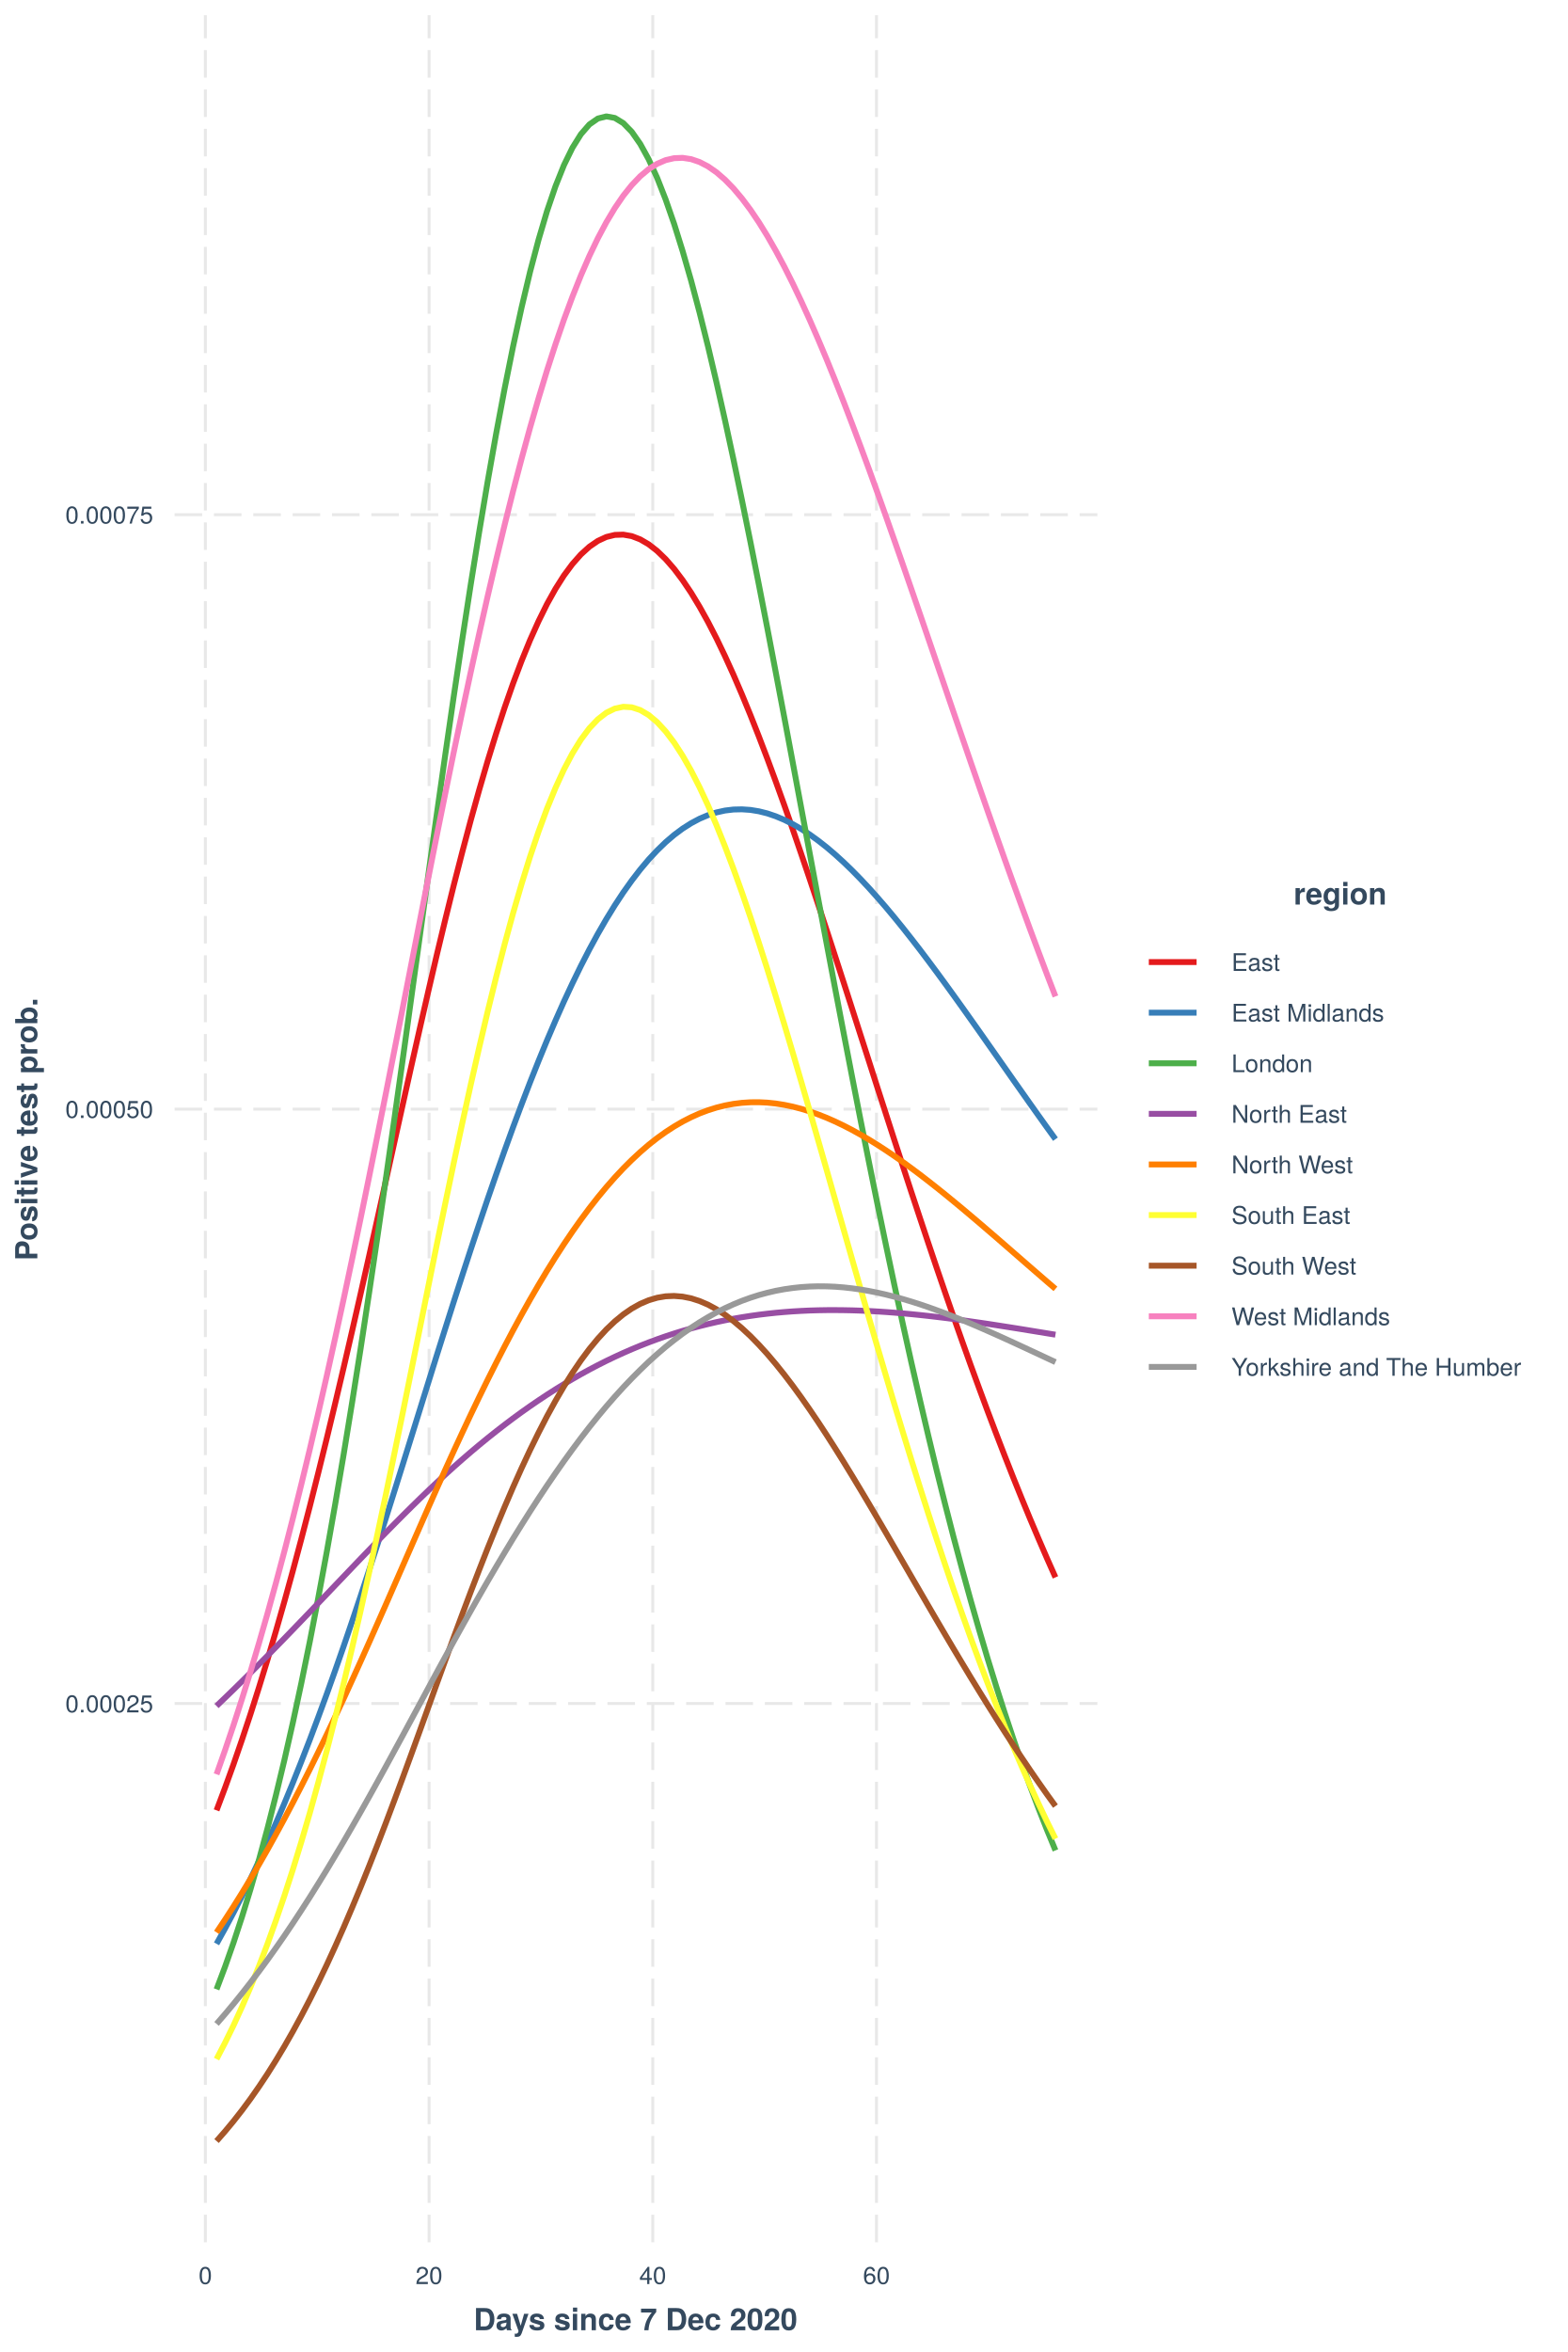
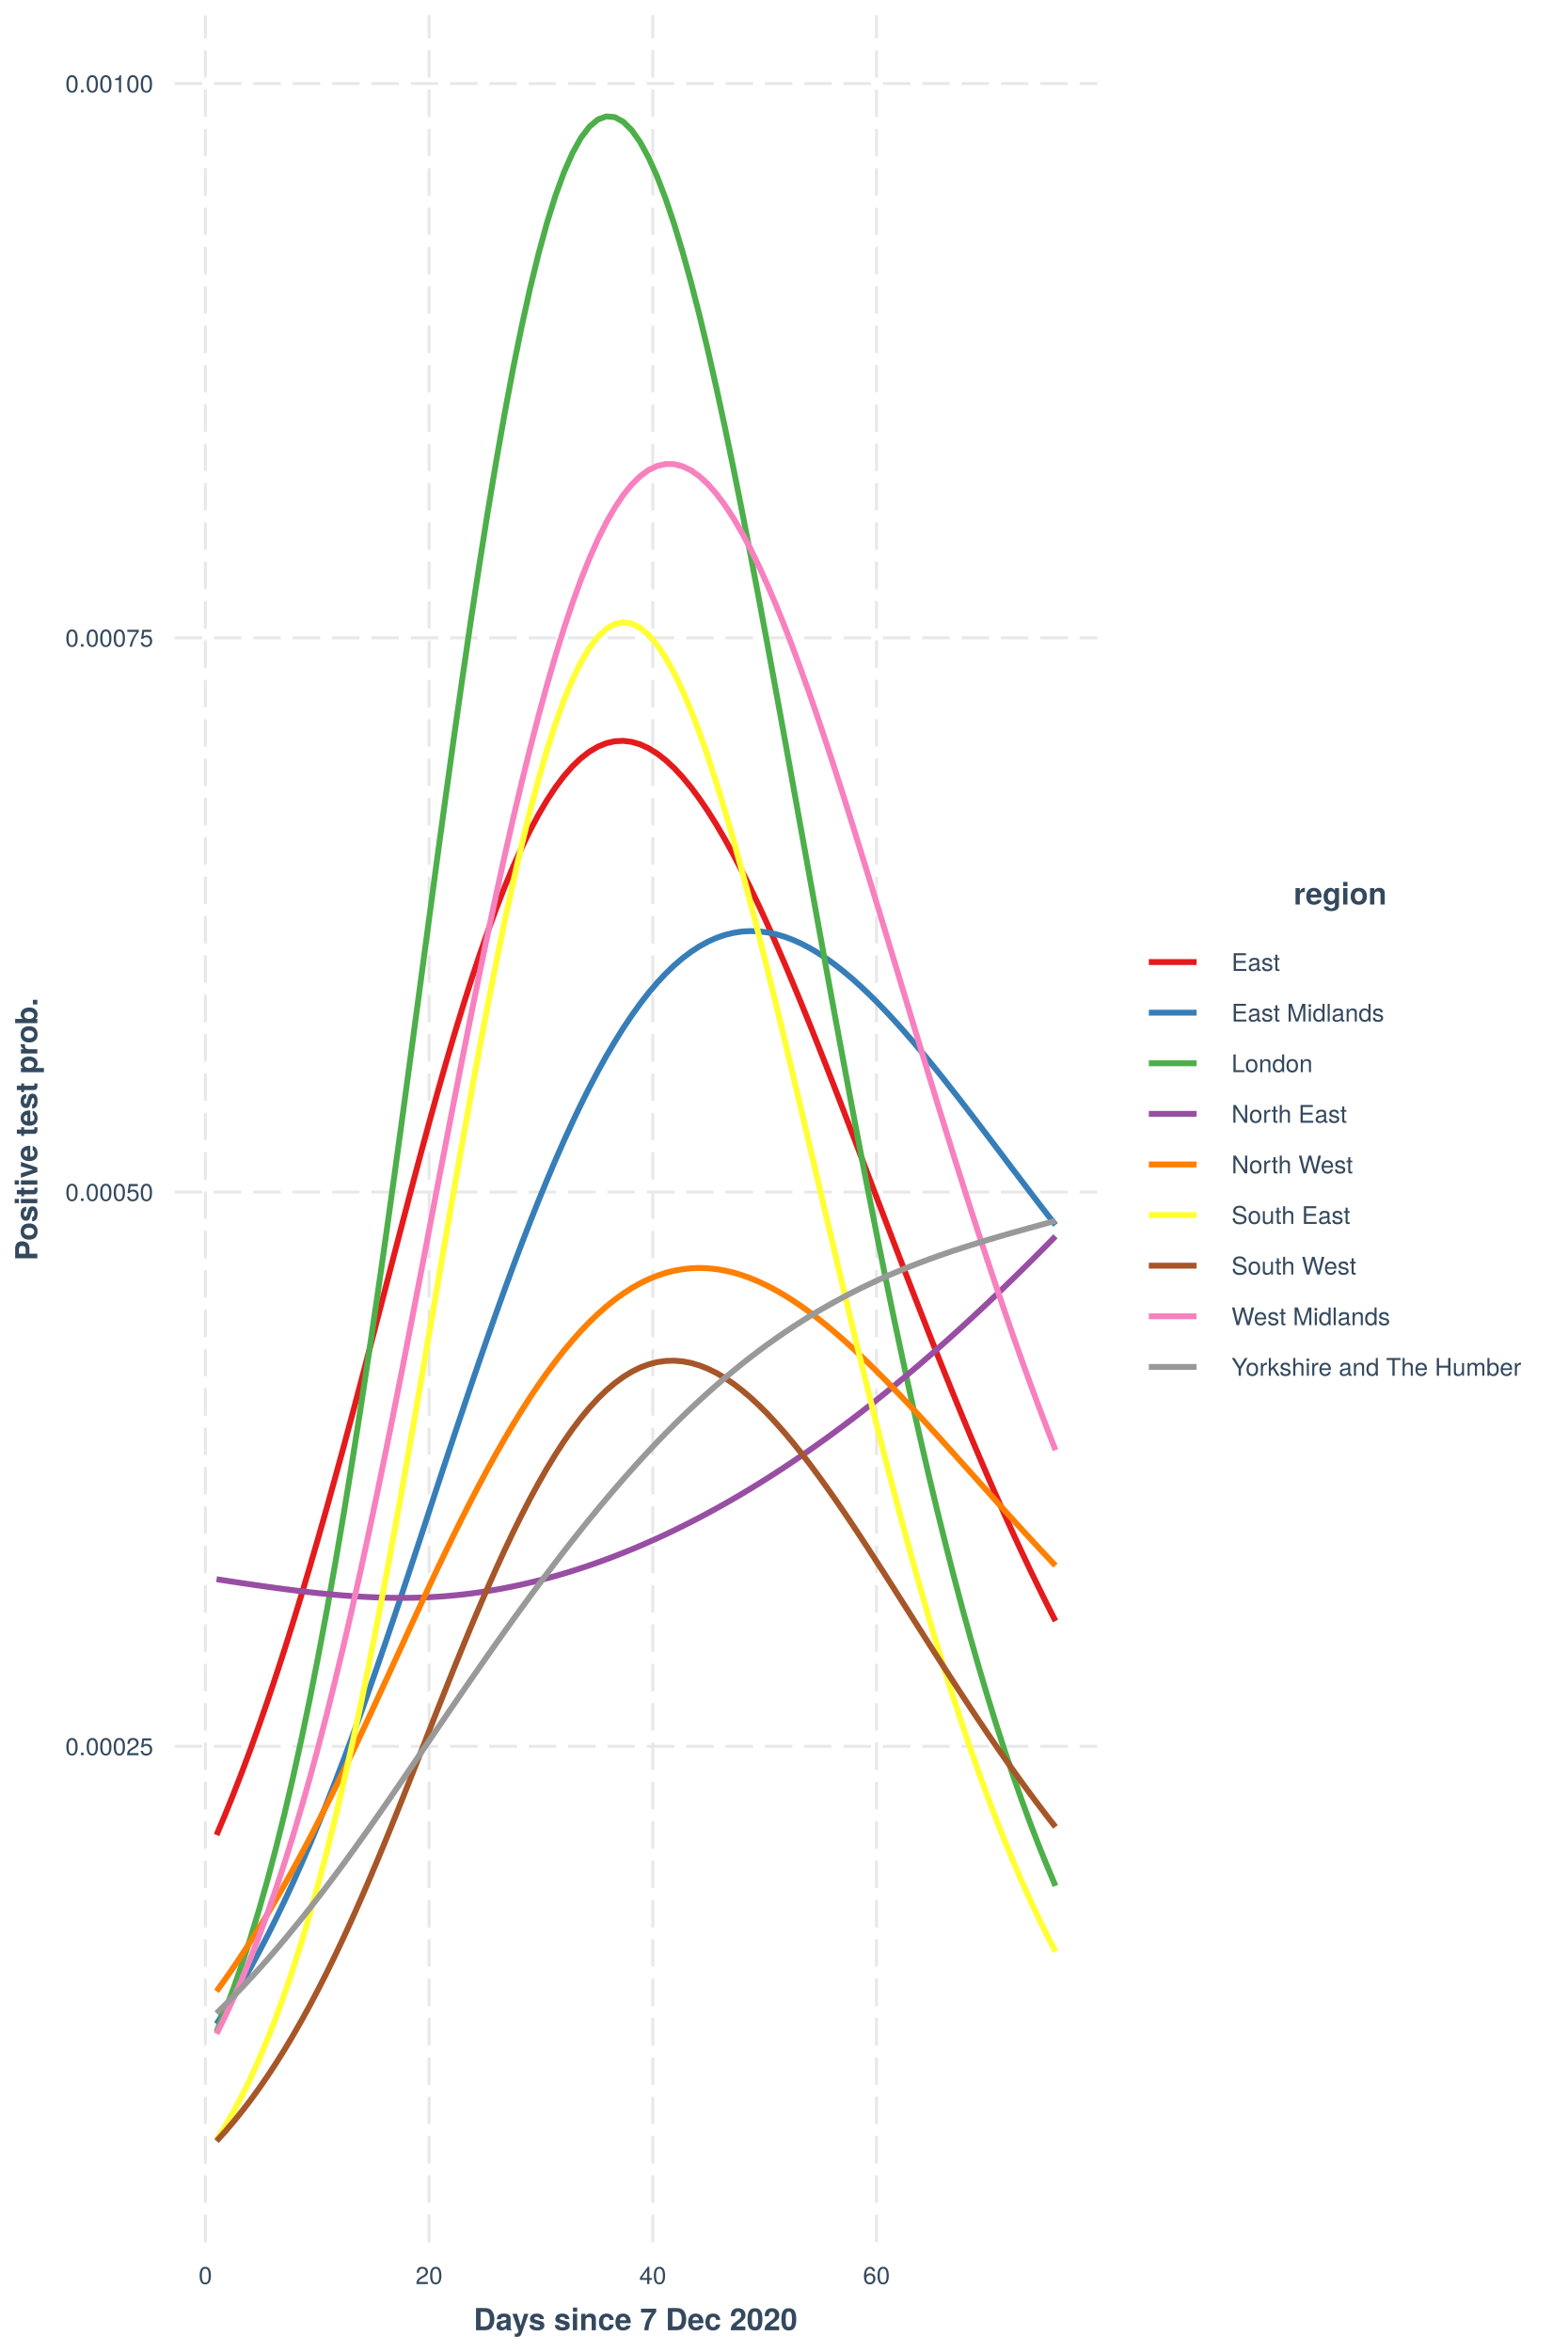
<svg xmlns="http://www.w3.org/2000/svg" viewBox="0 0 566.93 850.39">
  <defs>
    <style type="text/css">
    line, polyline, polygon, path, rect, circle {
      fill: none;
      stroke: #000000;
      stroke-linecap: round;
      stroke-linejoin: round;
      stroke-miterlimit: 10.00;
    }
  </style>
  </defs>
  <rect width="100%" height="100%" style="stroke: none; fill: #FFFFFF;" />
  <rect x="0.00" y="0.00" width="566.93" height="850.39" style="stroke-width: 1.07; stroke: #FFFFFF; fill: #FFFFFF;" />
  <defs>
    <clipPath id="cpNjMuMTR8Mzk2Ljg1fDgxMC43Mnw1LjQ4">
      <rect x="63.14" y="5.48" width="333.71" height="805.24" />
    </clipPath>
  </defs>
  <rect x="63.14" y="5.48" width="333.71" height="805.24" style="stroke-width: 0.00; stroke: #FFFFFF; fill: #FFFFFF;" clip-path="url(#cpNjMuMTR8Mzk2Ljg1fDgxMC43Mnw1LjQ4)" />
-   <polyline points="63.14,615.92 396.85,615.92 " style="stroke-width: 1.07; stroke: #E8E8E8; stroke-dasharray: 9.96,4.27; stroke-linecap: butt;" clip-path="url(#cpNjMuMTR8Mzk2Ljg1fDgxMC43Mnw1LjQ4)" />
-   <polyline points="63.14,401.01 396.85,401.01 " style="stroke-width: 1.07; stroke: #E8E8E8; stroke-dasharray: 9.96,4.27; stroke-linecap: butt;" clip-path="url(#cpNjMuMTR8Mzk2Ljg1fDgxMC43Mnw1LjQ4)" />
-   <polyline points="63.14,186.09 396.85,186.09 " style="stroke-width: 1.07; stroke: #E8E8E8; stroke-dasharray: 9.96,4.27; stroke-linecap: butt;" clip-path="url(#cpNjMuMTR8Mzk2Ljg1fDgxMC43Mnw1LjQ4)" />
+   <polyline points="63.14,631.41 396.85,631.41 " style="stroke-width: 1.07; stroke: #E8E8E8; stroke-dasharray: 9.96,4.27; stroke-linecap: butt;" clip-path="url(#cpNjMuMTR8Mzk2Ljg1fDgxMC43Mnw1LjQ4)" />
+   <polyline points="63.14,431.01 396.85,431.01 " style="stroke-width: 1.07; stroke: #E8E8E8; stroke-dasharray: 9.96,4.27; stroke-linecap: butt;" clip-path="url(#cpNjMuMTR8Mzk2Ljg1fDgxMC43Mnw1LjQ4)" />
+   <polyline points="63.14,230.61 396.85,230.61 " style="stroke-width: 1.07; stroke: #E8E8E8; stroke-dasharray: 9.96,4.27; stroke-linecap: butt;" clip-path="url(#cpNjMuMTR8Mzk2Ljg1fDgxMC43Mnw1LjQ4)" />
+   <polyline points="63.14,30.21 396.85,30.21 " style="stroke-width: 1.07; stroke: #E8E8E8; stroke-dasharray: 9.96,4.27; stroke-linecap: butt;" clip-path="url(#cpNjMuMTR8Mzk2Ljg1fDgxMC43Mnw1LjQ4)" />
  <polyline points="74.27,810.72 74.27,5.48 " style="stroke-width: 1.07; stroke: #E8E8E8; stroke-dasharray: 9.96,4.27; stroke-linecap: butt;" clip-path="url(#cpNjMuMTR8Mzk2Ljg1fDgxMC43Mnw1LjQ4)" />
  <polyline points="155.17,810.72 155.17,5.48 " style="stroke-width: 1.07; stroke: #E8E8E8; stroke-dasharray: 9.96,4.27; stroke-linecap: butt;" clip-path="url(#cpNjMuMTR8Mzk2Ljg1fDgxMC43Mnw1LjQ4)" />
  <polyline points="236.07,810.72 236.07,5.48 " style="stroke-width: 1.07; stroke: #E8E8E8; stroke-dasharray: 9.96,4.27; stroke-linecap: butt;" clip-path="url(#cpNjMuMTR8Mzk2Ljg1fDgxMC43Mnw1LjQ4)" />
  <polyline points="316.97,810.72 316.97,5.48 " style="stroke-width: 1.07; stroke: #E8E8E8; stroke-dasharray: 9.96,4.27; stroke-linecap: butt;" clip-path="url(#cpNjMuMTR8Mzk2Ljg1fDgxMC43Mnw1LjQ4)" />
-   <polyline points="78.31,654.55 81.37,646.42 84.44,637.92 87.50,629.05 90.57,619.80 93.63,610.18 96.70,600.19 99.76,589.82 102.83,579.08 105.89,567.98 108.95,556.52 112.02,544.72 115.08,532.59 118.15,520.15 121.21,507.42 124.28,494.43 127.34,481.20 130.41,467.77 133.47,454.18 136.53,440.45 139.60,426.65 142.66,412.81 145.73,399.00 148.79,385.26 151.86,371.67 154.92,358.28 157.98,345.16 161.05,332.38 164.11,319.99 167.18,308.04 170.24,296.55 173.31,285.55 176.37,275.07 179.44,265.15 182.50,255.80 185.56,247.05 188.63,238.92 191.69,231.42 194.76,224.58 197.82,218.39 200.89,212.88 203.95,208.05 207.02,203.91 210.08,200.45 213.14,197.67 216.21,195.57 219.27,194.15 222.34,193.40 225.40,193.30 228.47,193.84 231.53,195.02 234.59,196.81 237.66,199.20 240.72,202.16 243.79,205.68 246.85,209.74 249.92,214.30 252.98,219.36 256.05,224.88 259.11,230.83 262.17,237.20 265.24,243.96 268.30,251.07 271.37,258.52 274.43,266.28 277.50,274.32 280.56,282.61 283.63,291.13 286.69,299.86 289.75,308.77 292.82,317.83 295.88,327.02 298.95,336.33 302.01,345.72 305.08,355.18 308.14,364.69 311.20,374.23 314.27,383.77 317.33,393.31 320.40,402.82 323.46,412.29 326.53,421.70 329.59,431.05 332.66,440.31 335.72,449.48 338.78,458.55 341.85,467.50 344.91,476.32 347.98,485.02 351.04,493.58 354.11,501.98 357.17,510.24 360.24,518.34 363.30,526.28 366.36,534.05 369.43,541.65 372.49,549.08 375.56,556.33 378.62,563.41 381.69,570.31 " style="stroke-width: 2.13; stroke: #E41A1C; stroke-linecap: butt;" clip-path="url(#cpNjMuMTR8Mzk2Ljg1fDgxMC43Mnw1LjQ4)" />
-   <polyline points="78.31,702.81 81.37,697.30 84.44,691.55 87.50,685.57 90.57,679.35 93.63,672.89 96.70,666.18 99.76,659.24 102.83,652.05 105.89,644.62 108.95,636.95 112.02,629.04 115.08,620.90 118.15,612.54 121.21,603.97 124.28,595.19 127.34,586.22 130.41,577.07 133.47,567.76 136.53,558.30 139.60,548.71 142.66,539.03 145.73,529.26 148.79,519.44 151.86,509.59 154.92,499.76 157.98,489.96 161.05,480.24 164.11,470.61 167.18,461.11 170.24,451.74 173.31,442.52 176.37,433.47 179.44,424.61 182.50,415.94 185.56,407.50 188.63,399.28 191.69,391.31 194.76,383.59 197.82,376.14 200.89,368.97 203.95,362.08 207.02,355.50 210.08,349.22 213.14,343.26 216.21,337.62 219.27,332.31 222.34,327.32 225.40,322.67 228.47,318.36 231.53,314.38 234.59,310.75 237.66,307.46 240.72,304.50 243.79,301.88 246.85,299.60 249.92,297.65 252.98,296.02 256.05,294.72 259.11,293.74 262.17,293.06 265.24,292.69 268.30,292.62 271.37,292.83 274.43,293.33 277.50,294.10 280.56,295.14 283.63,296.43 286.69,297.96 289.75,299.73 292.82,301.72 295.88,303.93 298.95,306.34 302.01,308.95 305.08,311.74 308.14,314.70 311.20,317.82 314.27,321.10 317.33,324.52 320.40,328.06 323.46,331.73 326.53,335.51 329.59,339.39 332.66,343.36 335.72,347.41 338.78,351.52 341.85,355.71 344.91,359.94 347.98,364.22 351.04,368.53 354.11,372.87 357.17,377.23 360.24,381.60 363.30,385.97 366.36,390.34 369.43,394.69 372.49,399.03 375.56,403.35 378.62,407.63 381.69,411.88 " style="stroke-width: 2.13; stroke: #377EB8; stroke-linecap: butt;" clip-path="url(#cpNjMuMTR8Mzk2Ljg1fDgxMC43Mnw1LjQ4)" />
-   <polyline points="78.31,719.26 81.37,711.13 84.44,702.41 87.50,693.09 90.57,683.13 93.63,672.51 96.70,661.20 99.76,649.17 102.83,636.42 105.89,622.91 108.95,608.65 112.02,593.61 115.08,577.81 118.15,561.23 121.21,543.90 124.28,525.83 127.34,507.06 130.41,487.61 133.47,467.54 136.53,446.91 139.60,425.78 142.66,404.25 145.73,382.40 148.79,360.35 151.86,338.22 154.92,316.13 157.98,294.24 161.05,272.70 164.11,251.63 167.18,231.13 170.24,211.30 173.31,192.23 176.37,174.00 179.44,156.71 182.50,140.42 185.56,125.21 188.63,111.14 191.69,98.27 194.76,86.66 197.82,76.33 200.89,67.33 203.95,59.69 207.02,53.41 210.08,48.52 213.14,45.00 216.21,42.86 219.27,42.08 222.34,42.64 225.40,44.51 228.47,47.66 231.53,52.04 234.59,57.61 237.66,64.33 240.72,72.13 243.79,80.96 246.85,90.75 249.92,101.44 252.98,112.97 256.05,125.27 259.11,138.27 262.17,151.90 265.24,166.09 268.30,180.78 271.37,195.90 274.43,211.38 277.50,227.17 280.56,243.19 283.63,259.39 286.69,275.71 289.75,292.11 292.82,308.52 295.88,324.91 298.95,341.22 302.01,357.41 305.08,373.45 308.14,389.30 311.20,404.93 314.27,420.31 317.33,435.42 320.40,450.22 323.46,464.71 326.53,478.86 329.59,492.66 332.66,506.09 335.72,519.15 338.78,531.83 341.85,544.12 344.91,556.03 347.98,567.54 351.04,578.65 354.11,589.38 357.17,599.71 360.24,609.66 363.30,619.23 366.36,628.43 369.43,637.25 372.49,645.72 375.56,653.83 378.62,661.60 381.69,669.03 " style="stroke-width: 2.13; stroke: #4DAF4A; stroke-linecap: butt;" clip-path="url(#cpNjMuMTR8Mzk2Ljg1fDgxMC43Mnw1LjQ4)" />
-   <polyline points="78.31,616.81 81.37,613.87 84.44,610.90 87.50,607.89 90.57,604.85 93.63,601.78 96.70,598.68 99.76,595.55 102.83,592.40 105.89,589.23 108.95,586.05 112.02,582.85 115.08,579.64 118.15,576.42 121.21,573.20 124.28,569.99 127.34,566.78 130.41,563.57 133.47,560.39 136.53,557.22 139.60,554.07 142.66,550.96 145.73,547.87 148.79,544.83 151.86,541.83 154.92,538.88 157.98,535.98 161.05,533.14 164.11,530.37 167.18,527.66 170.24,525.02 173.31,522.44 176.37,519.93 179.44,517.49 182.50,515.12 185.56,512.81 188.63,510.57 191.69,508.41 194.76,506.31 197.82,504.28 200.89,502.32 203.95,500.43 207.02,498.62 210.08,496.87 213.14,495.19 216.21,493.58 219.27,492.04 222.34,490.57 225.40,489.17 228.47,487.83 231.53,486.56 234.59,485.36 237.66,484.22 240.72,483.15 243.79,482.14 246.85,481.19 249.92,480.31 252.98,479.49 256.05,478.73 259.11,478.02 262.17,477.38 265.24,476.79 268.30,476.26 271.37,475.78 274.43,475.35 277.50,474.98 280.56,474.65 283.63,474.38 286.69,474.15 289.75,473.97 292.82,473.83 295.88,473.74 298.95,473.69 302.01,473.68 305.08,473.71 308.14,473.77 311.20,473.87 314.27,474.01 317.33,474.18 320.40,474.38 323.46,474.61 326.53,474.87 329.59,475.15 332.66,475.46 335.72,475.79 338.78,476.15 341.85,476.52 344.91,476.92 347.98,477.33 351.04,477.76 354.11,478.20 357.17,478.65 360.24,479.12 363.30,479.60 366.36,480.08 369.43,480.57 372.49,481.07 375.56,481.57 378.62,482.07 381.69,482.57 " style="stroke-width: 2.13; stroke: #984EA3; stroke-linecap: butt;" clip-path="url(#cpNjMuMTR8Mzk2Ljg1fDgxMC43Mnw1LjQ4)" />
-   <polyline points="78.31,698.67 81.37,694.08 84.44,689.33 87.50,684.43 90.57,679.37 93.63,674.16 96.70,668.80 99.76,663.28 102.83,657.62 105.89,651.81 108.95,645.85 112.02,639.76 115.08,633.54 118.15,627.19 121.21,620.72 124.28,614.15 127.34,607.47 130.41,600.71 133.47,593.87 136.53,586.96 139.60,580.01 142.66,573.01 145.73,566.00 148.79,558.99 151.86,552.00 154.92,545.04 157.98,538.14 161.05,531.32 164.11,524.60 167.18,517.98 170.24,511.47 173.31,505.09 176.37,498.84 179.44,492.73 182.50,486.77 185.56,480.96 188.63,475.32 191.69,469.85 194.76,464.56 197.82,459.45 200.89,454.53 203.95,449.81 207.02,445.28 210.08,440.95 213.14,436.83 216.21,432.91 219.27,429.21 222.34,425.72 225.40,422.44 228.47,419.38 231.53,416.54 234.59,413.90 237.66,411.49 240.72,409.29 243.79,407.30 246.85,405.52 249.92,403.95 252.98,402.58 256.05,401.42 259.11,400.46 262.17,399.70 265.24,399.12 268.30,398.74 271.37,398.54 274.43,398.52 277.50,398.67 280.56,398.99 283.63,399.48 286.69,400.12 289.75,400.91 292.82,401.85 295.88,402.94 298.95,404.15 302.01,405.50 305.08,406.97 308.14,408.55 311.20,410.25 314.27,412.04 317.33,413.94 320.40,415.93 323.46,418.00 326.53,420.15 329.59,422.38 332.66,424.67 335.72,427.03 338.78,429.44 341.85,431.90 344.91,434.41 347.98,436.95 351.04,439.53 354.11,442.13 357.17,444.76 360.24,447.40 363.30,450.06 366.36,452.72 369.43,455.39 372.49,458.06 375.56,460.72 378.62,463.37 381.69,466.00 " style="stroke-width: 2.13; stroke: #FF7F00; stroke-linecap: butt;" clip-path="url(#cpNjMuMTR8Mzk2Ljg1fDgxMC43Mnw1LjQ4)" />
-   <polyline points="78.31,744.48 81.37,738.60 84.44,732.32 87.50,725.63 90.57,718.51 93.63,710.95 96.70,702.93 99.76,694.44 102.83,685.46 105.89,675.99 108.95,666.02 112.02,655.55 115.08,644.57 118.15,633.09 121.21,621.12 124.28,608.67 127.34,595.76 130.41,582.41 133.47,568.65 136.53,554.53 139.60,540.07 142.66,525.34 145.73,510.40 148.79,495.30 151.86,480.13 154.92,464.96 157.98,449.88 161.05,434.99 164.11,420.37 167.18,406.07 170.24,392.14 173.31,378.66 176.37,365.66 179.44,353.21 182.50,341.34 185.56,330.12 188.63,319.57 191.69,309.73 194.76,300.65 197.82,292.35 200.89,284.86 203.95,278.19 207.02,272.37 210.08,267.40 213.14,263.30 216.21,260.07 219.27,257.70 222.34,256.20 225.40,255.54 228.47,255.73 231.53,256.73 234.59,258.53 237.66,261.11 240.72,264.44 243.79,268.49 246.85,273.23 249.92,278.62 252.98,284.63 256.05,291.22 259.11,298.36 262.17,306.01 265.24,314.12 268.30,322.65 271.37,331.58 274.43,340.85 277.50,350.43 280.56,360.28 283.63,370.36 286.69,380.64 289.75,391.08 292.82,401.64 295.88,412.30 298.95,423.02 302.01,433.77 305.08,444.53 308.14,455.26 311.20,465.94 314.27,476.56 317.33,487.08 320.40,497.49 323.46,507.77 326.53,517.90 329.59,527.87 332.66,537.67 335.72,547.27 338.78,556.68 341.85,565.89 344.91,574.88 347.98,583.65 351.04,592.20 354.11,600.51 357.17,608.59 360.24,616.44 363.30,624.06 366.36,631.43 369.43,638.57 372.49,645.48 375.56,652.15 378.62,658.60 381.69,664.81 " style="stroke-width: 2.13; stroke: #FFFF33; stroke-linecap: butt;" clip-path="url(#cpNjMuMTR8Mzk2Ljg1fDgxMC43Mnw1LjQ4)" />
-   <polyline points="78.31,774.12 81.37,770.63 84.44,766.93 87.50,763.02 90.57,758.87 93.63,754.49 96.70,749.88 99.76,745.01 102.83,739.90 105.89,734.53 108.95,728.90 112.02,723.01 115.08,716.86 118.15,710.45 121.21,703.78 124.28,696.87 127.34,689.71 130.41,682.33 133.47,674.73 136.53,666.93 139.60,658.94 142.66,650.80 145.73,642.52 148.79,634.14 151.86,625.69 154.92,617.20 157.98,608.71 161.05,600.27 164.11,591.91 167.18,583.65 170.24,575.52 173.31,567.55 176.37,559.75 179.44,552.16 182.50,544.79 185.56,537.67 188.63,530.82 191.69,524.26 194.76,518.00 197.82,512.06 200.89,506.47 203.95,501.23 207.02,496.35 210.08,491.85 213.14,487.73 216.21,484.01 219.27,480.68 222.34,477.76 225.40,475.24 228.47,473.13 231.53,471.42 234.59,470.12 237.66,469.21 240.72,468.69 243.79,468.56 246.85,468.81 249.92,469.42 252.98,470.40 256.05,471.72 259.11,473.38 262.17,475.35 265.24,477.64 268.30,480.22 271.37,483.08 274.43,486.21 277.50,489.58 280.56,493.19 283.63,497.02 286.69,501.04 289.75,505.25 292.82,509.64 295.88,514.17 298.95,518.85 302.01,523.64 305.08,528.55 308.14,533.55 311.20,538.63 314.27,543.78 317.33,548.98 320.40,554.22 323.46,559.49 326.53,564.77 329.59,570.06 332.66,575.35 335.72,580.62 338.78,585.87 341.85,591.09 344.91,596.26 347.98,601.39 351.04,606.47 354.11,611.48 357.17,616.42 360.24,621.30 363.30,626.09 366.36,630.81 369.43,635.43 372.49,639.97 375.56,644.42 378.62,648.77 381.69,653.02 " style="stroke-width: 2.13; stroke: #A65628; stroke-linecap: butt;" clip-path="url(#cpNjMuMTR8Mzk2Ljg1fDgxMC43Mnw1LjQ4)" />
-   <polyline points="78.31,641.52 81.37,632.84 84.44,623.77 87.50,614.31 90.57,604.45 93.63,594.18 96.70,583.50 99.76,572.42 102.83,560.93 105.89,549.03 108.95,536.74 112.02,524.05 115.08,510.98 118.15,497.55 121.21,483.76 124.28,469.65 127.34,455.22 130.41,440.51 133.47,425.56 136.53,410.39 139.60,395.04 142.66,379.56 145.73,363.99 148.79,348.38 151.86,332.80 154.92,317.29 157.98,301.93 161.05,286.77 164.11,271.87 167.18,257.26 170.24,242.98 173.31,229.05 176.37,215.51 179.44,202.39 182.50,189.72 185.56,177.52 188.63,165.82 191.69,154.64 194.76,144.01 197.82,133.93 200.89,124.44 203.95,115.54 207.02,107.25 210.08,99.58 213.14,92.54 216.21,86.13 219.27,80.37 222.34,75.24 225.40,70.76 228.47,66.92 231.53,63.72 234.59,61.16 237.66,59.22 240.72,57.90 243.79,57.19 246.85,57.07 249.92,57.54 252.98,58.58 256.05,60.17 259.11,62.30 262.17,64.95 265.24,68.10 268.30,71.73 271.37,75.83 274.43,80.36 277.50,85.32 280.56,90.68 283.63,96.41 286.69,102.50 289.75,108.92 292.82,115.66 295.88,122.68 298.95,129.97 302.01,137.51 305.08,145.27 308.14,153.24 311.20,161.39 314.27,169.70 317.33,178.16 320.40,186.74 323.46,195.43 326.53,204.20 329.59,213.04 332.66,221.94 335.72,230.87 338.78,239.82 341.85,248.78 344.91,257.73 347.98,266.66 351.04,275.56 354.11,284.41 357.17,293.20 360.24,301.92 363.30,310.57 366.36,319.12 369.43,327.58 372.49,335.93 375.56,344.17 378.62,352.29 381.69,360.28 " style="stroke-width: 2.13; stroke: #F781BF; stroke-linecap: butt;" clip-path="url(#cpNjMuMTR8Mzk2Ljg1fDgxMC43Mnw1LjQ4)" />
-   <polyline points="78.31,731.76 81.37,728.22 84.44,724.55 87.50,720.76 90.57,716.84 93.63,712.80 96.70,708.63 99.76,704.34 102.83,699.93 105.89,695.39 108.95,690.74 112.02,685.97 115.08,681.08 118.15,676.09 121.21,670.99 124.28,665.80 127.34,660.51 130.41,655.14 133.47,649.69 136.53,644.18 139.60,638.60 142.66,632.98 145.73,627.33 148.79,621.65 151.86,615.96 154.92,610.27 157.98,604.61 161.05,598.98 164.11,593.40 167.18,587.88 170.24,582.41 173.31,577.02 176.37,571.70 179.44,566.46 182.50,561.32 185.56,556.26 188.63,551.31 191.69,546.47 194.76,541.74 197.82,537.13 200.89,532.64 203.95,528.27 207.02,524.04 210.08,519.94 213.14,515.98 216.21,512.16 219.27,508.49 222.34,504.96 225.40,501.59 228.47,498.36 231.53,495.29 234.59,492.36 237.66,489.60 240.72,486.98 243.79,484.53 246.85,482.22 249.92,480.07 252.98,478.07 256.05,476.23 259.11,474.53 262.17,472.99 265.24,471.59 268.30,470.33 271.37,469.22 274.43,468.24 277.50,467.41 280.56,466.70 283.63,466.13 286.69,465.69 289.75,465.36 292.82,465.16 295.88,465.07 298.95,465.10 302.01,465.23 305.08,465.47 308.14,465.81 311.20,466.24 314.27,466.77 317.33,467.38 320.40,468.07 323.46,468.85 326.53,469.69 329.59,470.60 332.66,471.58 335.72,472.62 338.78,473.72 341.85,474.86 344.91,476.06 347.98,477.29 351.04,478.56 354.11,479.87 357.17,481.21 360.24,482.57 363.30,483.95 366.36,485.35 369.43,486.77 372.49,488.19 375.56,489.62 378.62,491.05 381.69,492.48 " style="stroke-width: 2.13; stroke: #999999; stroke-linecap: butt;" clip-path="url(#cpNjMuMTR8Mzk2Ljg1fDgxMC43Mnw1LjQ4)" />
+   <polyline points="78.31,663.46 81.37,656.18 84.44,648.59 87.50,640.70 90.57,632.49 93.63,623.98 96.70,615.15 99.76,606.03 102.83,596.60 105.89,586.87 108.95,576.87 112.02,566.59 115.08,556.05 118.15,545.26 121.21,534.26 124.28,523.05 127.34,511.66 130.41,500.12 133.47,488.47 136.53,476.74 139.60,464.95 142.66,453.17 145.73,441.42 148.79,429.77 151.86,418.25 154.92,406.92 157.98,395.84 161.05,385.06 164.11,374.62 167.18,364.56 170.24,354.89 173.31,345.65 176.37,336.85 179.44,328.52 182.50,320.68 185.56,313.34 188.63,306.52 191.69,300.23 194.76,294.48 197.82,289.29 200.89,284.65 203.95,280.58 207.02,277.07 210.08,274.14 213.14,271.77 216.21,269.96 219.27,268.71 222.34,268.01 225.40,267.86 228.47,268.24 231.53,269.14 234.59,270.55 237.66,272.46 240.72,274.84 243.79,277.69 246.85,280.98 249.92,284.70 252.98,288.83 256.05,293.35 259.11,298.23 262.17,303.47 265.24,309.03 268.30,314.89 271.37,321.04 274.43,327.46 277.50,334.12 280.56,341.00 283.63,348.08 286.69,355.34 289.75,362.76 292.82,370.32 295.88,378.01 298.95,385.80 302.01,393.68 305.08,401.62 308.14,409.62 311.20,417.65 314.27,425.70 317.33,433.76 320.40,441.81 323.46,449.84 326.53,457.84 329.59,465.79 332.66,473.68 335.72,481.51 338.78,489.27 341.85,496.93 344.91,504.51 347.98,511.99 351.04,519.36 354.11,526.61 357.17,533.75 360.24,540.76 363.30,547.65 366.36,554.40 369.43,561.02 372.49,567.50 375.56,573.84 378.62,580.04 381.69,586.09 " style="stroke-width: 2.13; stroke: #E41A1C; stroke-linecap: butt;" clip-path="url(#cpNjMuMTR8Mzk2Ljg1fDgxMC43Mnw1LjQ4)" />
+   <polyline points="78.31,731.77 81.37,727.03 84.44,722.07 87.50,716.88 90.57,711.47 93.63,705.82 96.70,699.93 99.76,693.81 102.83,687.44 105.89,680.84 108.95,673.99 112.02,666.90 115.08,659.58 118.15,652.02 121.21,644.24 124.28,636.24 127.34,628.03 130.41,619.62 133.47,611.03 136.53,602.27 139.60,593.35 142.66,584.31 145.73,575.15 148.79,565.91 151.86,556.61 154.92,547.27 157.98,537.94 161.05,528.65 164.11,519.41 167.18,510.25 170.24,501.18 173.31,492.23 176.37,483.40 179.44,474.72 182.50,466.21 185.56,457.87 188.63,449.73 191.69,441.80 194.76,434.09 197.82,426.61 200.89,419.38 203.95,412.42 207.02,405.72 210.08,399.30 213.14,393.17 216.21,387.34 219.27,381.81 222.34,376.60 225.40,371.69 228.47,367.11 231.53,362.85 234.59,358.91 237.66,355.30 240.72,352.02 243.79,349.06 246.85,346.43 249.92,344.12 252.98,342.13 256.05,340.45 259.11,339.09 262.17,338.03 265.24,337.28 268.30,336.81 271.37,336.64 274.43,336.74 277.50,337.12 280.56,337.76 283.63,338.65 286.69,339.79 289.75,341.16 292.82,342.77 295.88,344.58 298.95,346.61 302.01,348.83 305.08,351.24 308.14,353.82 311.20,356.57 314.27,359.47 317.33,362.52 320.40,365.70 323.46,369.00 326.53,372.42 329.59,375.94 332.66,379.55 335.72,383.25 338.78,387.03 341.85,390.87 344.91,394.76 347.98,398.70 351.04,402.68 354.11,406.69 357.17,410.73 360.24,414.77 363.30,418.83 366.36,422.88 369.43,426.92 372.49,430.95 375.56,434.96 378.62,438.94 381.69,442.89 " style="stroke-width: 2.13; stroke: #377EB8; stroke-linecap: butt;" clip-path="url(#cpNjMuMTR8Mzk2Ljg1fDgxMC43Mnw1LjQ4)" />
+   <polyline points="78.31,734.65 81.37,727.07 84.44,718.91 87.50,710.14 90.57,700.73 93.63,690.64 96.70,679.84 99.76,668.31 102.83,656.02 105.89,642.95 108.95,629.08 112.02,614.39 115.08,598.88 118.15,582.54 121.21,565.39 124.28,547.42 127.34,528.67 130.41,509.17 133.47,488.97 136.53,468.11 139.60,446.66 142.66,424.72 145.73,402.38 148.79,379.74 151.86,356.93 154.92,334.09 157.98,311.37 161.05,288.94 164.11,266.92 167.18,245.44 170.24,224.58 173.31,204.46 176.37,185.18 179.44,166.82 182.50,149.47 185.56,133.22 188.63,118.13 191.69,104.29 194.76,91.74 197.82,80.53 200.89,70.71 203.95,62.31 207.02,55.35 210.08,49.85 213.14,45.81 216.21,43.22 219.27,42.08 222.34,42.36 225.40,44.04 228.47,47.08 231.53,51.44 234.59,57.06 237.66,63.90 240.72,71.90 243.79,80.98 246.85,91.10 249.92,102.17 252.98,114.13 256.05,126.91 259.11,140.42 262.17,154.59 265.24,169.36 268.30,184.64 271.37,200.36 274.43,216.46 277.50,232.86 280.56,249.50 283.63,266.31 286.69,283.24 289.75,300.22 292.82,317.20 295.88,334.13 298.95,350.96 302.01,367.65 305.08,384.16 308.14,400.45 311.20,416.49 314.27,432.24 317.33,447.68 320.40,462.79 323.46,477.55 326.53,491.94 329.59,505.95 332.66,519.55 335.72,532.76 338.78,545.55 341.85,557.92 344.91,569.88 347.98,581.42 351.04,592.53 354.11,603.24 357.17,613.53 360.24,623.41 363.30,632.90 366.36,641.99 369.43,650.70 372.49,659.03 375.56,666.99 378.62,674.60 381.69,681.86 " style="stroke-width: 2.13; stroke: #4DAF4A; stroke-linecap: butt;" clip-path="url(#cpNjMuMTR8Mzk2Ljg1fDgxMC43Mnw1LjQ4)" />
+   <polyline points="78.31,570.98 81.37,571.45 84.44,571.92 87.50,572.38 90.57,572.83 93.63,573.28 96.70,573.72 99.76,574.14 102.83,574.55 105.89,574.94 108.95,575.32 112.02,575.67 115.08,576.01 118.15,576.31 121.21,576.60 124.28,576.86 127.34,577.08 130.41,577.28 133.47,577.44 136.53,577.57 139.60,577.66 142.66,577.71 145.73,577.73 148.79,577.70 151.86,577.62 154.92,577.50 157.98,577.33 161.05,577.11 164.11,576.84 167.18,576.52 170.24,576.15 173.31,575.73 176.37,575.26 179.44,574.75 182.50,574.18 185.56,573.57 188.63,572.91 191.69,572.20 194.76,571.45 197.82,570.65 200.89,569.81 203.95,568.92 207.02,567.98 210.08,567.00 213.14,565.97 216.21,564.90 219.27,563.79 222.34,562.63 225.40,561.43 228.47,560.18 231.53,558.89 234.59,557.56 237.66,556.19 240.72,554.77 243.79,553.31 246.85,551.80 249.92,550.26 252.98,548.67 256.05,547.04 259.11,545.37 262.17,543.66 265.24,541.90 268.30,540.11 271.37,538.27 274.43,536.39 277.50,534.47 280.56,532.51 283.63,530.51 286.69,528.47 289.75,526.39 292.82,524.27 295.88,522.11 298.95,519.92 302.01,517.68 305.08,515.40 308.14,513.09 311.20,510.74 314.27,508.35 317.33,505.92 320.40,503.45 323.46,500.95 326.53,498.41 329.59,495.84 332.66,493.23 335.72,490.58 338.78,487.90 341.85,485.18 344.91,482.43 347.98,479.65 351.04,476.84 354.11,473.99 357.17,471.11 360.24,468.20 363.30,465.25 366.36,462.28 369.43,459.28 372.49,456.25 375.56,453.20 378.62,450.11 381.69,447.00 " style="stroke-width: 2.13; stroke: #984EA3; stroke-linecap: butt;" clip-path="url(#cpNjMuMTR8Mzk2Ljg1fDgxMC43Mnw1LjQ4)" />
+   <polyline points="78.31,719.97 81.37,715.71 84.44,711.30 87.50,706.74 90.57,702.01 93.63,697.13 96.70,692.08 99.76,686.89 102.83,681.54 105.89,676.04 108.95,670.39 112.02,664.60 115.08,658.67 118.15,652.62 121.21,646.45 124.28,640.16 127.34,633.78 130.41,627.31 133.47,620.76 136.53,614.15 139.60,607.49 142.66,600.80 145.73,594.11 148.79,587.42 151.86,580.77 154.92,574.17 157.98,567.64 161.05,561.22 164.11,554.91 167.18,548.74 170.24,542.70 173.31,536.82 176.37,531.09 179.44,525.54 182.50,520.17 185.56,514.99 188.63,510.01 191.69,505.23 194.76,500.67 197.82,496.32 200.89,492.20 203.95,488.30 207.02,484.64 210.08,481.21 213.14,478.02 216.21,475.07 219.27,472.37 222.34,469.90 225.40,467.69 228.47,465.71 231.53,463.98 234.59,462.49 237.66,461.24 240.72,460.22 243.79,459.44 246.85,458.89 249.92,458.56 252.98,458.45 256.05,458.56 259.11,458.88 262.17,459.40 265.24,460.12 268.30,461.04 271.37,462.14 274.43,463.42 277.50,464.87 280.56,466.49 283.63,468.26 286.69,470.19 289.75,472.26 292.82,474.46 295.88,476.80 298.95,479.25 302.01,481.82 305.08,484.49 308.14,487.26 311.20,490.12 314.27,493.07 317.33,496.09 320.40,499.18 323.46,502.34 326.53,505.54 329.59,508.80 332.66,512.10 335.72,515.44 338.78,518.80 341.85,522.19 344.91,525.60 347.98,529.02 351.04,532.44 354.11,535.87 357.17,539.30 360.24,542.72 363.30,546.12 366.36,549.51 369.43,552.88 372.49,556.22 375.56,559.54 378.62,562.82 381.69,566.06 " style="stroke-width: 2.13; stroke: #FF7F00; stroke-linecap: butt;" clip-path="url(#cpNjMuMTR8Mzk2Ljg1fDgxMC43Mnw1LjQ4)" />
+   <polyline points="78.31,773.85 81.37,768.90 84.44,763.54 87.50,757.73 90.57,751.46 93.63,744.68 96.70,737.39 99.76,729.54 102.83,721.11 105.89,712.09 108.95,702.44 112.02,692.16 115.08,681.22 118.15,669.61 121.21,657.33 124.28,644.38 127.34,630.76 130.41,616.50 133.47,601.60 136.53,586.11 139.60,570.07 142.66,553.52 145.73,536.54 148.79,519.20 151.86,501.59 154.92,483.80 157.98,465.95 161.05,448.17 164.11,430.55 167.18,413.19 170.24,396.16 173.31,379.56 176.37,363.46 179.44,347.94 182.50,333.09 185.56,318.97 188.63,305.65 191.69,293.20 194.76,281.67 197.82,271.11 200.89,261.58 203.95,253.09 207.02,245.70 210.08,239.42 213.14,234.26 216.21,230.24 219.27,227.36 222.34,225.61 225.40,224.98 228.47,225.45 231.53,227.01 234.59,229.61 237.66,233.22 240.72,237.81 243.79,243.33 246.85,249.73 249.92,256.97 252.98,264.98 256.05,273.72 259.11,283.13 262.17,293.15 265.24,303.72 268.30,314.78 271.37,326.28 274.43,338.16 277.50,350.36 280.56,362.83 283.63,375.51 286.69,388.36 289.75,401.32 292.82,414.35 295.88,427.40 298.95,440.43 302.01,453.41 305.08,466.30 308.14,479.07 311.20,491.68 314.27,504.11 317.33,516.33 320.40,528.32 323.46,540.07 326.53,551.55 329.59,562.76 332.66,573.67 335.72,584.28 338.78,594.58 341.85,604.57 344.91,614.23 347.98,623.58 351.04,632.60 354.11,641.30 357.17,649.68 360.24,657.74 363.30,665.48 366.36,672.91 369.43,680.04 372.49,686.87 375.56,693.41 378.62,699.66 381.69,705.63 " style="stroke-width: 2.13; stroke: #FFFF33; stroke-linecap: butt;" clip-path="url(#cpNjMuMTR8Mzk2Ljg1fDgxMC43Mnw1LjQ4)" />
+   <polyline points="78.31,774.12 81.37,770.73 84.44,767.14 87.50,763.35 90.57,759.35 93.63,755.14 96.70,750.70 99.76,746.05 102.83,741.16 105.89,736.04 108.95,730.69 112.02,725.10 115.08,719.28 118.15,713.24 121.21,706.96 124.28,700.47 127.34,693.76 130.41,686.85 133.47,679.76 136.53,672.50 139.60,665.08 142.66,657.53 145.73,649.87 148.79,642.13 151.86,634.34 154.92,626.53 157.98,618.73 161.05,611.00 164.11,603.34 167.18,595.80 170.24,588.38 173.31,581.12 176.37,574.02 179.44,567.13 182.50,560.44 185.56,553.99 188.63,547.79 191.69,541.86 194.76,536.21 197.82,530.86 200.89,525.82 203.95,521.11 207.02,516.72 210.08,512.68 213.14,508.99 216.21,505.66 219.27,502.69 222.34,500.08 225.40,497.84 228.47,495.96 231.53,494.45 234.59,493.30 237.66,492.50 240.72,492.06 243.79,491.97 246.85,492.22 249.92,492.80 252.98,493.70 256.05,494.91 259.11,496.42 262.17,498.23 265.24,500.31 268.30,502.66 271.37,505.25 274.43,508.09 277.50,511.15 280.56,514.43 283.63,517.90 286.69,521.55 289.75,525.37 292.82,529.34 295.88,533.46 298.95,537.71 302.01,542.06 305.08,546.52 308.14,551.06 311.20,555.68 314.27,560.37 317.33,565.10 320.40,569.87 323.46,574.68 326.53,579.50 329.59,584.33 332.66,589.16 335.72,593.97 338.78,598.78 341.85,603.55 344.91,608.29 347.98,613.00 351.04,617.65 354.11,622.25 357.17,626.80 360.24,631.28 363.30,635.70 366.36,640.04 369.43,644.31 372.49,648.50 375.56,652.60 378.62,656.63 381.69,660.56 " style="stroke-width: 2.13; stroke: #A65628; stroke-linecap: butt;" clip-path="url(#cpNjMuMTR8Mzk2Ljg1fDgxMC43Mnw1LjQ4)" />
+   <polyline points="78.31,735.34 81.37,729.13 84.44,722.52 87.50,715.51 90.57,708.06 93.63,700.18 96.70,691.84 99.76,683.04 102.83,673.75 105.89,663.98 108.95,653.71 112.02,642.93 115.08,631.66 118.15,619.88 121.21,607.60 124.28,594.84 127.34,581.60 130.41,567.91 133.47,553.78 136.53,539.26 139.60,524.37 142.66,509.15 145.73,493.66 148.79,477.95 151.86,462.08 154.92,446.12 157.98,430.14 161.05,414.24 164.11,398.47 167.18,382.88 170.24,367.52 173.31,352.45 176.37,337.71 179.44,323.35 182.50,309.42 185.56,295.95 188.63,283.00 191.69,270.60 194.76,258.78 197.82,247.59 200.89,237.05 203.95,227.20 207.02,218.05 210.08,209.62 213.14,201.95 216.21,195.03 219.27,188.89 222.34,183.53 225.40,178.95 228.47,175.16 231.53,172.15 234.59,169.92 237.66,168.47 240.72,167.77 243.79,167.81 246.85,168.59 249.92,170.07 252.98,172.25 256.05,175.09 259.11,178.57 262.17,182.67 265.24,187.36 268.30,192.60 271.37,198.38 274.43,204.65 277.50,211.40 280.56,218.58 283.63,226.16 286.69,234.12 289.75,242.43 292.82,251.04 295.88,259.93 298.95,269.07 302.01,278.43 305.08,287.97 308.14,297.68 311.20,307.53 314.27,317.48 317.33,327.51 320.40,337.61 323.46,347.73 326.53,357.87 329.59,368.00 332.66,378.10 335.72,388.16 338.78,398.15 341.85,408.07 344.91,417.88 347.98,427.59 351.04,437.18 354.11,446.63 357.17,455.94 360.24,465.10 363.30,474.09 366.36,482.92 369.43,491.57 372.49,500.03 375.56,508.32 378.62,516.40 381.69,524.30 " style="stroke-width: 2.13; stroke: #F781BF; stroke-linecap: butt;" clip-path="url(#cpNjMuMTR8Mzk2Ljg1fDgxMC43Mnw1LjQ4)" />
+   <polyline points="78.31,727.93 81.37,724.90 84.44,721.79 87.50,718.59 90.57,715.30 93.63,711.93 96.70,708.48 99.76,704.94 102.83,701.31 105.89,697.61 108.95,693.83 112.02,689.96 115.08,686.03 118.15,682.02 121.21,677.94 124.28,673.79 127.34,669.58 130.41,665.32 133.47,661.00 136.53,656.63 139.60,652.22 142.66,647.78 145.73,643.30 148.79,638.80 151.86,634.29 154.92,629.77 157.98,625.26 161.05,620.75 164.11,616.26 167.18,611.79 170.24,607.34 173.31,602.92 176.37,598.53 179.44,594.18 182.50,589.86 185.56,585.58 188.63,581.34 191.69,577.15 194.76,573.01 197.82,568.92 200.89,564.88 203.95,560.90 207.02,556.97 210.08,553.11 213.14,549.31 216.21,545.58 219.27,541.91 222.34,538.31 225.40,534.78 228.47,531.32 231.53,527.93 234.59,524.61 237.66,521.37 240.72,518.21 243.79,515.12 246.85,512.10 249.92,509.16 252.98,506.30 256.05,503.52 259.11,500.81 262.17,498.17 265.24,495.62 268.30,493.14 271.37,490.73 274.43,488.40 277.50,486.14 280.56,483.95 283.63,481.84 286.69,479.80 289.75,477.82 292.82,475.92 295.88,474.07 298.95,472.30 302.01,470.59 305.08,468.94 308.14,467.35 311.20,465.81 314.27,464.34 317.33,462.91 320.40,461.54 323.46,460.22 326.53,458.95 329.59,457.72 332.66,456.54 335.72,455.39 338.78,454.29 341.85,453.22 344.91,452.18 347.98,451.18 351.04,450.20 354.11,449.25 357.17,448.32 360.24,447.41 363.30,446.52 366.36,445.65 369.43,444.79 372.49,443.93 375.56,443.09 378.62,442.25 381.69,441.40 " style="stroke-width: 2.13; stroke: #999999; stroke-linecap: butt;" clip-path="url(#cpNjMuMTR8Mzk2Ljg1fDgxMC43Mnw1LjQ4)" />
  <defs>
    <clipPath id="cpMC4wMHw1NjYuOTN8ODUwLjM5fDAuMDA=">
      <rect x="0.00" y="0.00" width="566.93" height="850.39" />
    </clipPath>
  </defs>
  <g clip-path="url(#cpMC4wMHw1NjYuOTN8ODUwLjM5fDAuMDA=)">
-     <text x="23.62" y="619.13" style="font-size: 8.80px; fill: #34495E; font-family: TeX Gyre Heros;" textLength="31.80px" lengthAdjust="spacingAndGlyphs">0.00025</text>
+     <text x="23.62" y="634.62" style="font-size: 8.80px; fill: #34495E; font-family: TeX Gyre Heros;" textLength="31.80px" lengthAdjust="spacingAndGlyphs">0.00025</text>
  </g>
  <g clip-path="url(#cpMC4wMHw1NjYuOTN8ODUwLjM5fDAuMDA=)">
-     <text x="23.62" y="404.21" style="font-size: 8.80px; fill: #34495E; font-family: TeX Gyre Heros;" textLength="31.80px" lengthAdjust="spacingAndGlyphs">0.00050</text>
+     <text x="23.62" y="434.22" style="font-size: 8.80px; fill: #34495E; font-family: TeX Gyre Heros;" textLength="31.80px" lengthAdjust="spacingAndGlyphs">0.00050</text>
  </g>
  <g clip-path="url(#cpMC4wMHw1NjYuOTN8ODUwLjM5fDAuMDA=)">
-     <text x="23.62" y="189.30" style="font-size: 8.80px; fill: #34495E; font-family: TeX Gyre Heros;" textLength="31.80px" lengthAdjust="spacingAndGlyphs">0.00075</text>
+     <text x="23.62" y="233.82" style="font-size: 8.80px; fill: #34495E; font-family: TeX Gyre Heros;" textLength="31.80px" lengthAdjust="spacingAndGlyphs">0.00075</text>
+   </g>
+   <g clip-path="url(#cpMC4wMHw1NjYuOTN8ODUwLjM5fDAuMDA=)">
+     <text x="23.62" y="33.42" style="font-size: 8.80px; fill: #34495E; font-family: TeX Gyre Heros;" textLength="31.80px" lengthAdjust="spacingAndGlyphs">0.00100</text>
  </g>
  <g clip-path="url(#cpMC4wMHw1NjYuOTN8ODUwLjM5fDAuMDA=)">
    <text x="71.82" y="825.82" style="font-size: 8.80px; fill: #34495E; font-family: TeX Gyre Heros;" textLength="4.89px" lengthAdjust="spacingAndGlyphs">0</text>
  </g>
  <g clip-path="url(#cpMC4wMHw1NjYuOTN8ODUwLjM5fDAuMDA=)">
    <text x="150.27" y="825.82" style="font-size: 8.80px; fill: #34495E; font-family: TeX Gyre Heros;" textLength="9.79px" lengthAdjust="spacingAndGlyphs">20</text>
  </g>
  <g clip-path="url(#cpMC4wMHw1NjYuOTN8ODUwLjM5fDAuMDA=)">
    <text x="231.17" y="825.82" style="font-size: 8.80px; fill: #34495E; font-family: TeX Gyre Heros;" textLength="9.79px" lengthAdjust="spacingAndGlyphs">40</text>
  </g>
  <g clip-path="url(#cpMC4wMHw1NjYuOTN8ODUwLjM5fDAuMDA=)">
    <text x="312.07" y="825.82" style="font-size: 8.80px; fill: #34495E; font-family: TeX Gyre Heros;" textLength="9.79px" lengthAdjust="spacingAndGlyphs">60</text>
  </g>
  <g clip-path="url(#cpMC4wMHw1NjYuOTN8ODUwLjM5fDAuMDA=)">
    <text x="171.30" y="842.52" style="font-size: 11.00px; font-weight: bold; fill: #34495E; font-family: TeX Gyre Heros;" textLength="117.40px" lengthAdjust="spacingAndGlyphs">Days since 7 Dec 2020</text>
  </g>
  <g clip-path="url(#cpMC4wMHw1NjYuOTN8ODUwLjM5fDAuMDA=)">
    <text transform="translate(13.50,455.78) rotate(-90)" style="font-size: 11.00px; font-weight: bold; fill: #34495E; font-family: TeX Gyre Heros;" textLength="95.36px" lengthAdjust="spacingAndGlyphs">Positive test prob.</text>
  </g>
  <g clip-path="url(#cpMC4wMHw1NjYuOTN8ODUwLjM5fDAuMDA=)">
    <text x="467.82" y="327.04" style="font-size: 11.00px; font-weight: bold; fill: #34495E; font-family: TeX Gyre Heros;" textLength="33.62px" lengthAdjust="spacingAndGlyphs">region</text>
  </g>
  <rect x="413.29" y="338.70" width="21.60" height="18.30" style="stroke-width: 1.07; stroke: #FFFFFF; fill: #FFFFFF;" clip-path="url(#cpMC4wMHw1NjYuOTN8ODUwLjM5fDAuMDA=)" />
  <line x1="415.45" y1="347.85" x2="432.73" y2="347.85" style="stroke-width: 2.13; stroke: #E41A1C; stroke-linecap: butt;" clip-path="url(#cpMC4wMHw1NjYuOTN8ODUwLjM5fDAuMDA=)" />
  <rect x="413.29" y="356.99" width="21.60" height="18.30" style="stroke-width: 1.07; stroke: #FFFFFF; fill: #FFFFFF;" clip-path="url(#cpMC4wMHw1NjYuOTN8ODUwLjM5fDAuMDA=)" />
  <line x1="415.45" y1="366.14" x2="432.73" y2="366.14" style="stroke-width: 2.13; stroke: #377EB8; stroke-linecap: butt;" clip-path="url(#cpMC4wMHw1NjYuOTN8ODUwLjM5fDAuMDA=)" />
  <rect x="413.29" y="375.29" width="21.60" height="18.30" style="stroke-width: 1.07; stroke: #FFFFFF; fill: #FFFFFF;" clip-path="url(#cpMC4wMHw1NjYuOTN8ODUwLjM5fDAuMDA=)" />
  <line x1="415.45" y1="384.44" x2="432.73" y2="384.44" style="stroke-width: 2.13; stroke: #4DAF4A; stroke-linecap: butt;" clip-path="url(#cpMC4wMHw1NjYuOTN8ODUwLjM5fDAuMDA=)" />
  <rect x="413.29" y="393.59" width="21.60" height="18.30" style="stroke-width: 1.07; stroke: #FFFFFF; fill: #FFFFFF;" clip-path="url(#cpMC4wMHw1NjYuOTN8ODUwLjM5fDAuMDA=)" />
  <line x1="415.45" y1="402.73" x2="432.73" y2="402.73" style="stroke-width: 2.13; stroke: #984EA3; stroke-linecap: butt;" clip-path="url(#cpMC4wMHw1NjYuOTN8ODUwLjM5fDAuMDA=)" />
  <rect x="413.29" y="411.88" width="21.60" height="18.30" style="stroke-width: 1.07; stroke: #FFFFFF; fill: #FFFFFF;" clip-path="url(#cpMC4wMHw1NjYuOTN8ODUwLjM5fDAuMDA=)" />
  <line x1="415.45" y1="421.03" x2="432.73" y2="421.03" style="stroke-width: 2.13; stroke: #FF7F00; stroke-linecap: butt;" clip-path="url(#cpMC4wMHw1NjYuOTN8ODUwLjM5fDAuMDA=)" />
  <rect x="413.29" y="430.18" width="21.60" height="18.30" style="stroke-width: 1.07; stroke: #FFFFFF; fill: #FFFFFF;" clip-path="url(#cpMC4wMHw1NjYuOTN8ODUwLjM5fDAuMDA=)" />
  <line x1="415.45" y1="439.33" x2="432.73" y2="439.33" style="stroke-width: 2.13; stroke: #FFFF33; stroke-linecap: butt;" clip-path="url(#cpMC4wMHw1NjYuOTN8ODUwLjM5fDAuMDA=)" />
  <rect x="413.29" y="448.47" width="21.60" height="18.30" style="stroke-width: 1.07; stroke: #FFFFFF; fill: #FFFFFF;" clip-path="url(#cpMC4wMHw1NjYuOTN8ODUwLjM5fDAuMDA=)" />
  <line x1="415.45" y1="457.62" x2="432.73" y2="457.62" style="stroke-width: 2.13; stroke: #A65628; stroke-linecap: butt;" clip-path="url(#cpMC4wMHw1NjYuOTN8ODUwLjM5fDAuMDA=)" />
  <rect x="413.29" y="466.77" width="21.60" height="18.30" style="stroke-width: 1.07; stroke: #FFFFFF; fill: #FFFFFF;" clip-path="url(#cpMC4wMHw1NjYuOTN8ODUwLjM5fDAuMDA=)" />
  <line x1="415.45" y1="475.92" x2="432.73" y2="475.92" style="stroke-width: 2.13; stroke: #F781BF; stroke-linecap: butt;" clip-path="url(#cpMC4wMHw1NjYuOTN8ODUwLjM5fDAuMDA=)" />
  <rect x="413.29" y="485.07" width="21.60" height="18.30" style="stroke-width: 1.07; stroke: #FFFFFF; fill: #FFFFFF;" clip-path="url(#cpMC4wMHw1NjYuOTN8ODUwLjM5fDAuMDA=)" />
  <line x1="415.45" y1="494.22" x2="432.73" y2="494.22" style="stroke-width: 2.13; stroke: #999999; stroke-linecap: butt;" clip-path="url(#cpMC4wMHw1NjYuOTN8ODUwLjM5fDAuMDA=)" />
  <g clip-path="url(#cpMC4wMHw1NjYuOTN8ODUwLjM5fDAuMDA=)">
    <text x="445.35" y="351.05" style="font-size: 8.80px; fill: #34495E; font-family: TeX Gyre Heros;" textLength="17.61px" lengthAdjust="spacingAndGlyphs">East</text>
  </g>
  <g clip-path="url(#cpMC4wMHw1NjYuOTN8ODUwLjM5fDAuMDA=)">
    <text x="445.35" y="369.35" style="font-size: 8.80px; fill: #34495E; font-family: TeX Gyre Heros;" textLength="55.26px" lengthAdjust="spacingAndGlyphs">East Midlands</text>
  </g>
  <g clip-path="url(#cpMC4wMHw1NjYuOTN8ODUwLjM5fDAuMDA=)">
    <text x="445.35" y="387.65" style="font-size: 8.80px; fill: #34495E; font-family: TeX Gyre Heros;" textLength="29.36px" lengthAdjust="spacingAndGlyphs">London</text>
  </g>
  <g clip-path="url(#cpMC4wMHw1NjYuOTN8ODUwLjM5fDAuMDA=)">
    <text x="445.35" y="405.94" style="font-size: 8.80px; fill: #34495E; font-family: TeX Gyre Heros;" textLength="41.57px" lengthAdjust="spacingAndGlyphs">North East</text>
  </g>
  <g clip-path="url(#cpMC4wMHw1NjYuOTN8ODUwLjM5fDAuMDA=)">
    <text x="445.35" y="424.24" style="font-size: 8.80px; fill: #34495E; font-family: TeX Gyre Heros;" textLength="44.01px" lengthAdjust="spacingAndGlyphs">North West</text>
  </g>
  <g clip-path="url(#cpMC4wMHw1NjYuOTN8ODUwLjM5fDAuMDA=)">
    <text x="445.35" y="442.53" style="font-size: 8.80px; fill: #34495E; font-family: TeX Gyre Heros;" textLength="43.05px" lengthAdjust="spacingAndGlyphs">South East</text>
  </g>
  <g clip-path="url(#cpMC4wMHw1NjYuOTN8ODUwLjM5fDAuMDA=)">
    <text x="445.35" y="460.83" style="font-size: 8.80px; fill: #34495E; font-family: TeX Gyre Heros;" textLength="45.49px" lengthAdjust="spacingAndGlyphs">South West</text>
  </g>
  <g clip-path="url(#cpMC4wMHw1NjYuOTN8ODUwLjM5fDAuMDA=)">
    <text x="445.35" y="479.13" style="font-size: 8.80px; fill: #34495E; font-family: TeX Gyre Heros;" textLength="57.70px" lengthAdjust="spacingAndGlyphs">West Midlands</text>
  </g>
  <g clip-path="url(#cpMC4wMHw1NjYuOTN8ODUwLjM5fDAuMDA=)">
    <text x="445.35" y="497.42" style="font-size: 8.80px; fill: #34495E; font-family: TeX Gyre Heros;" textLength="105.64px" lengthAdjust="spacingAndGlyphs">Yorkshire and The Humber</text>
  </g>
</svg>
